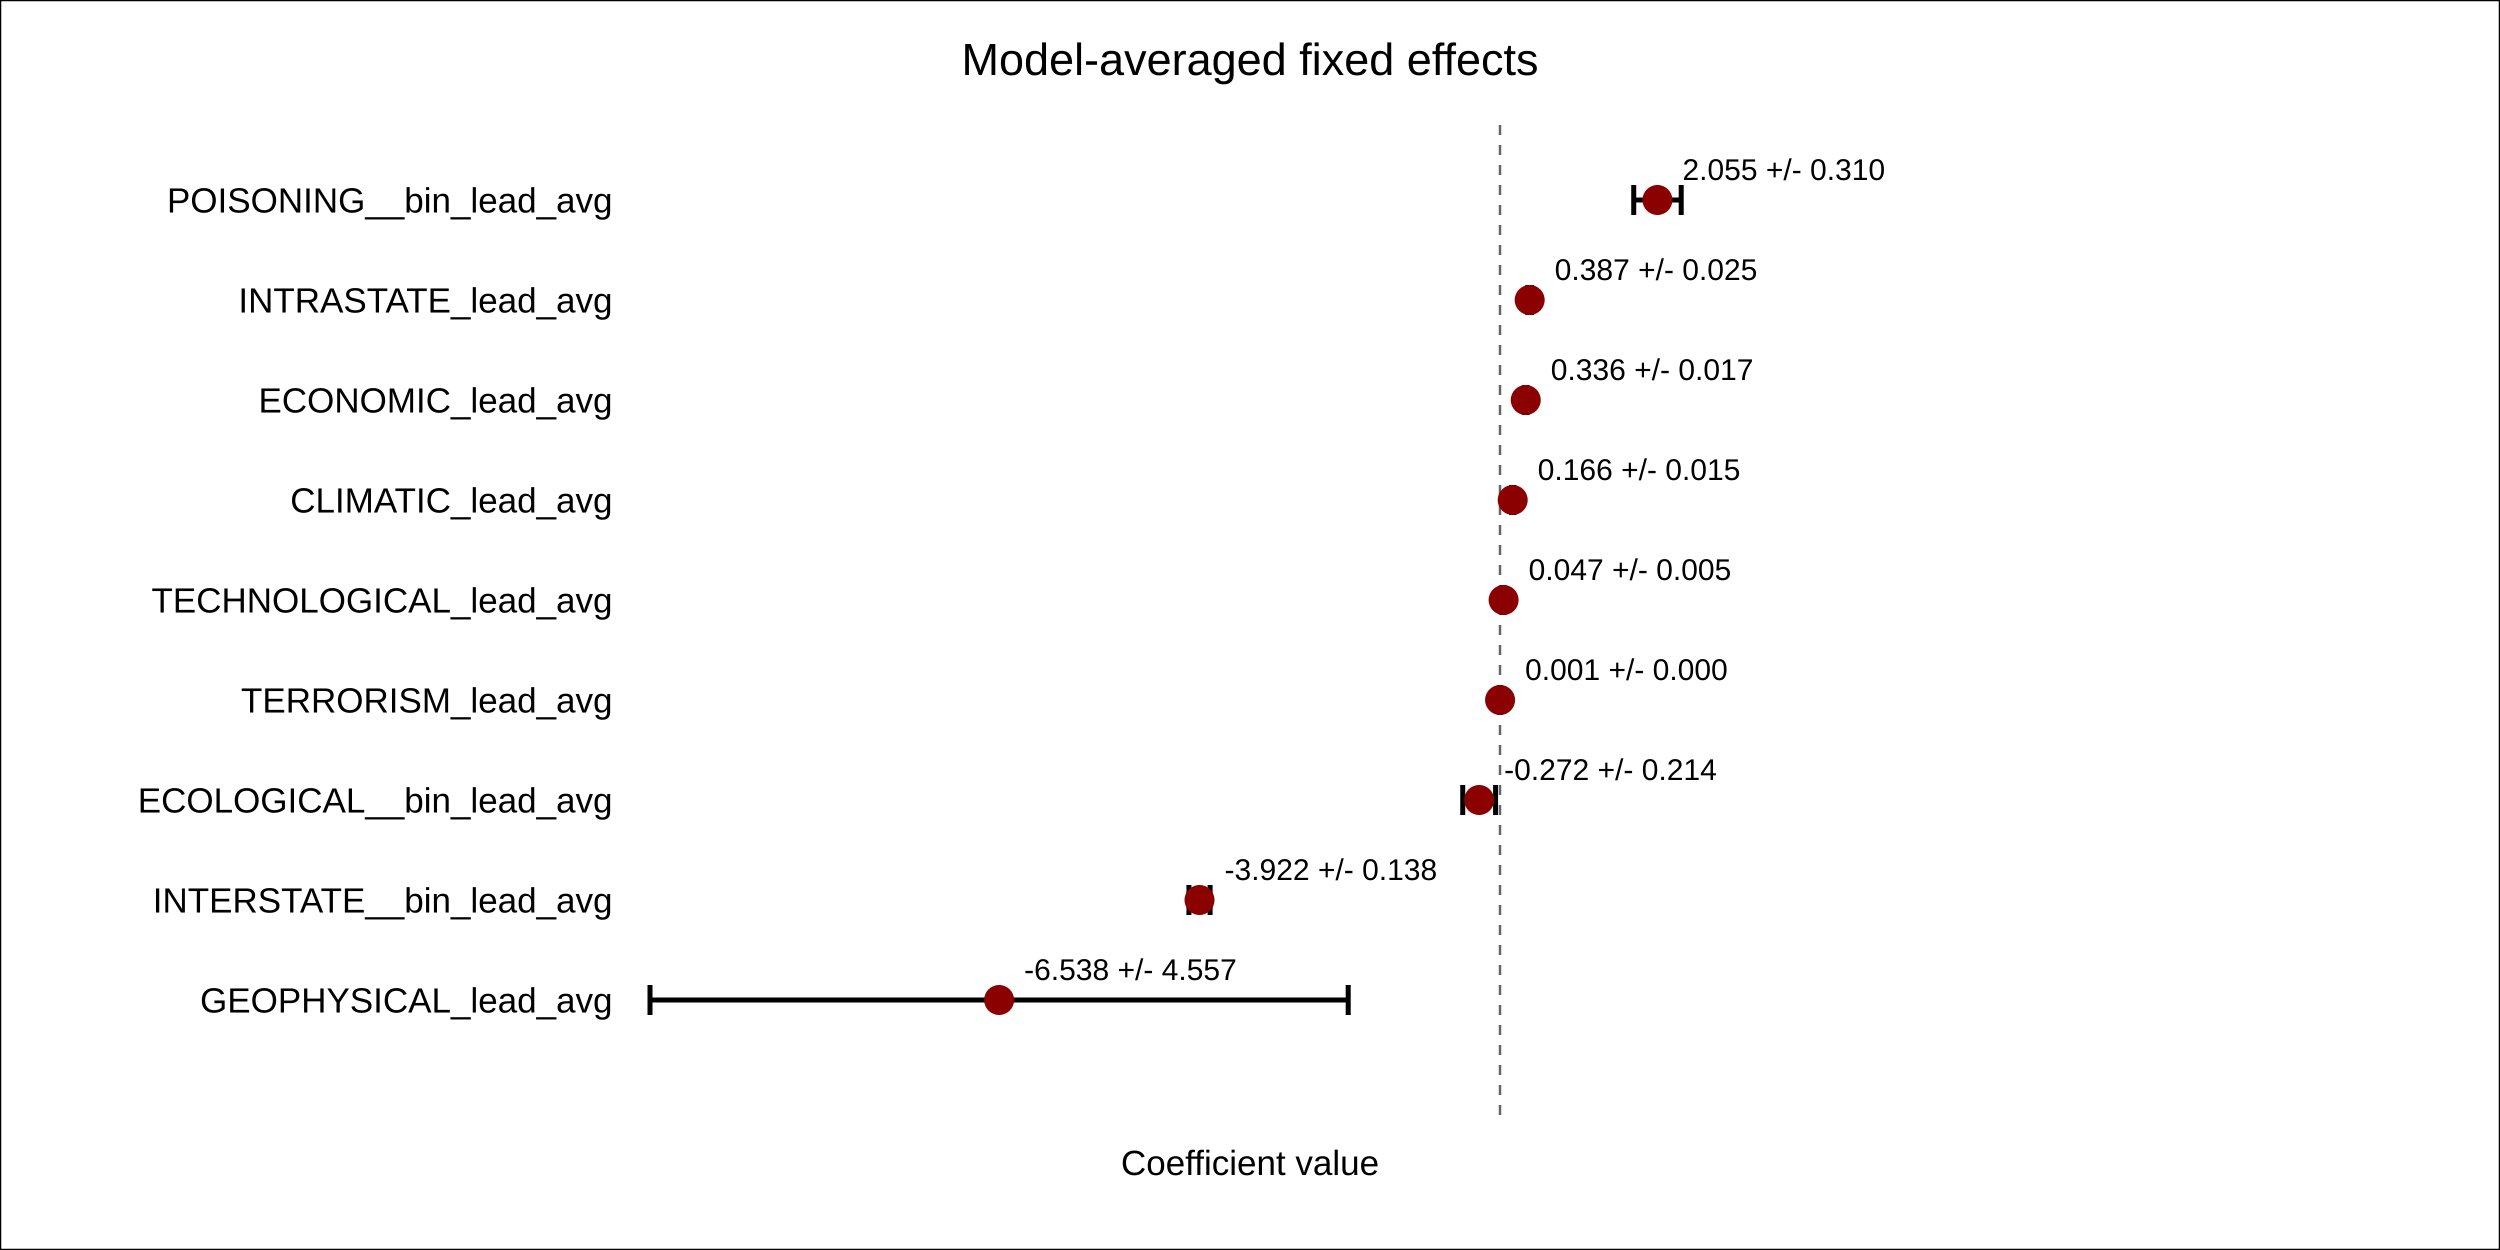
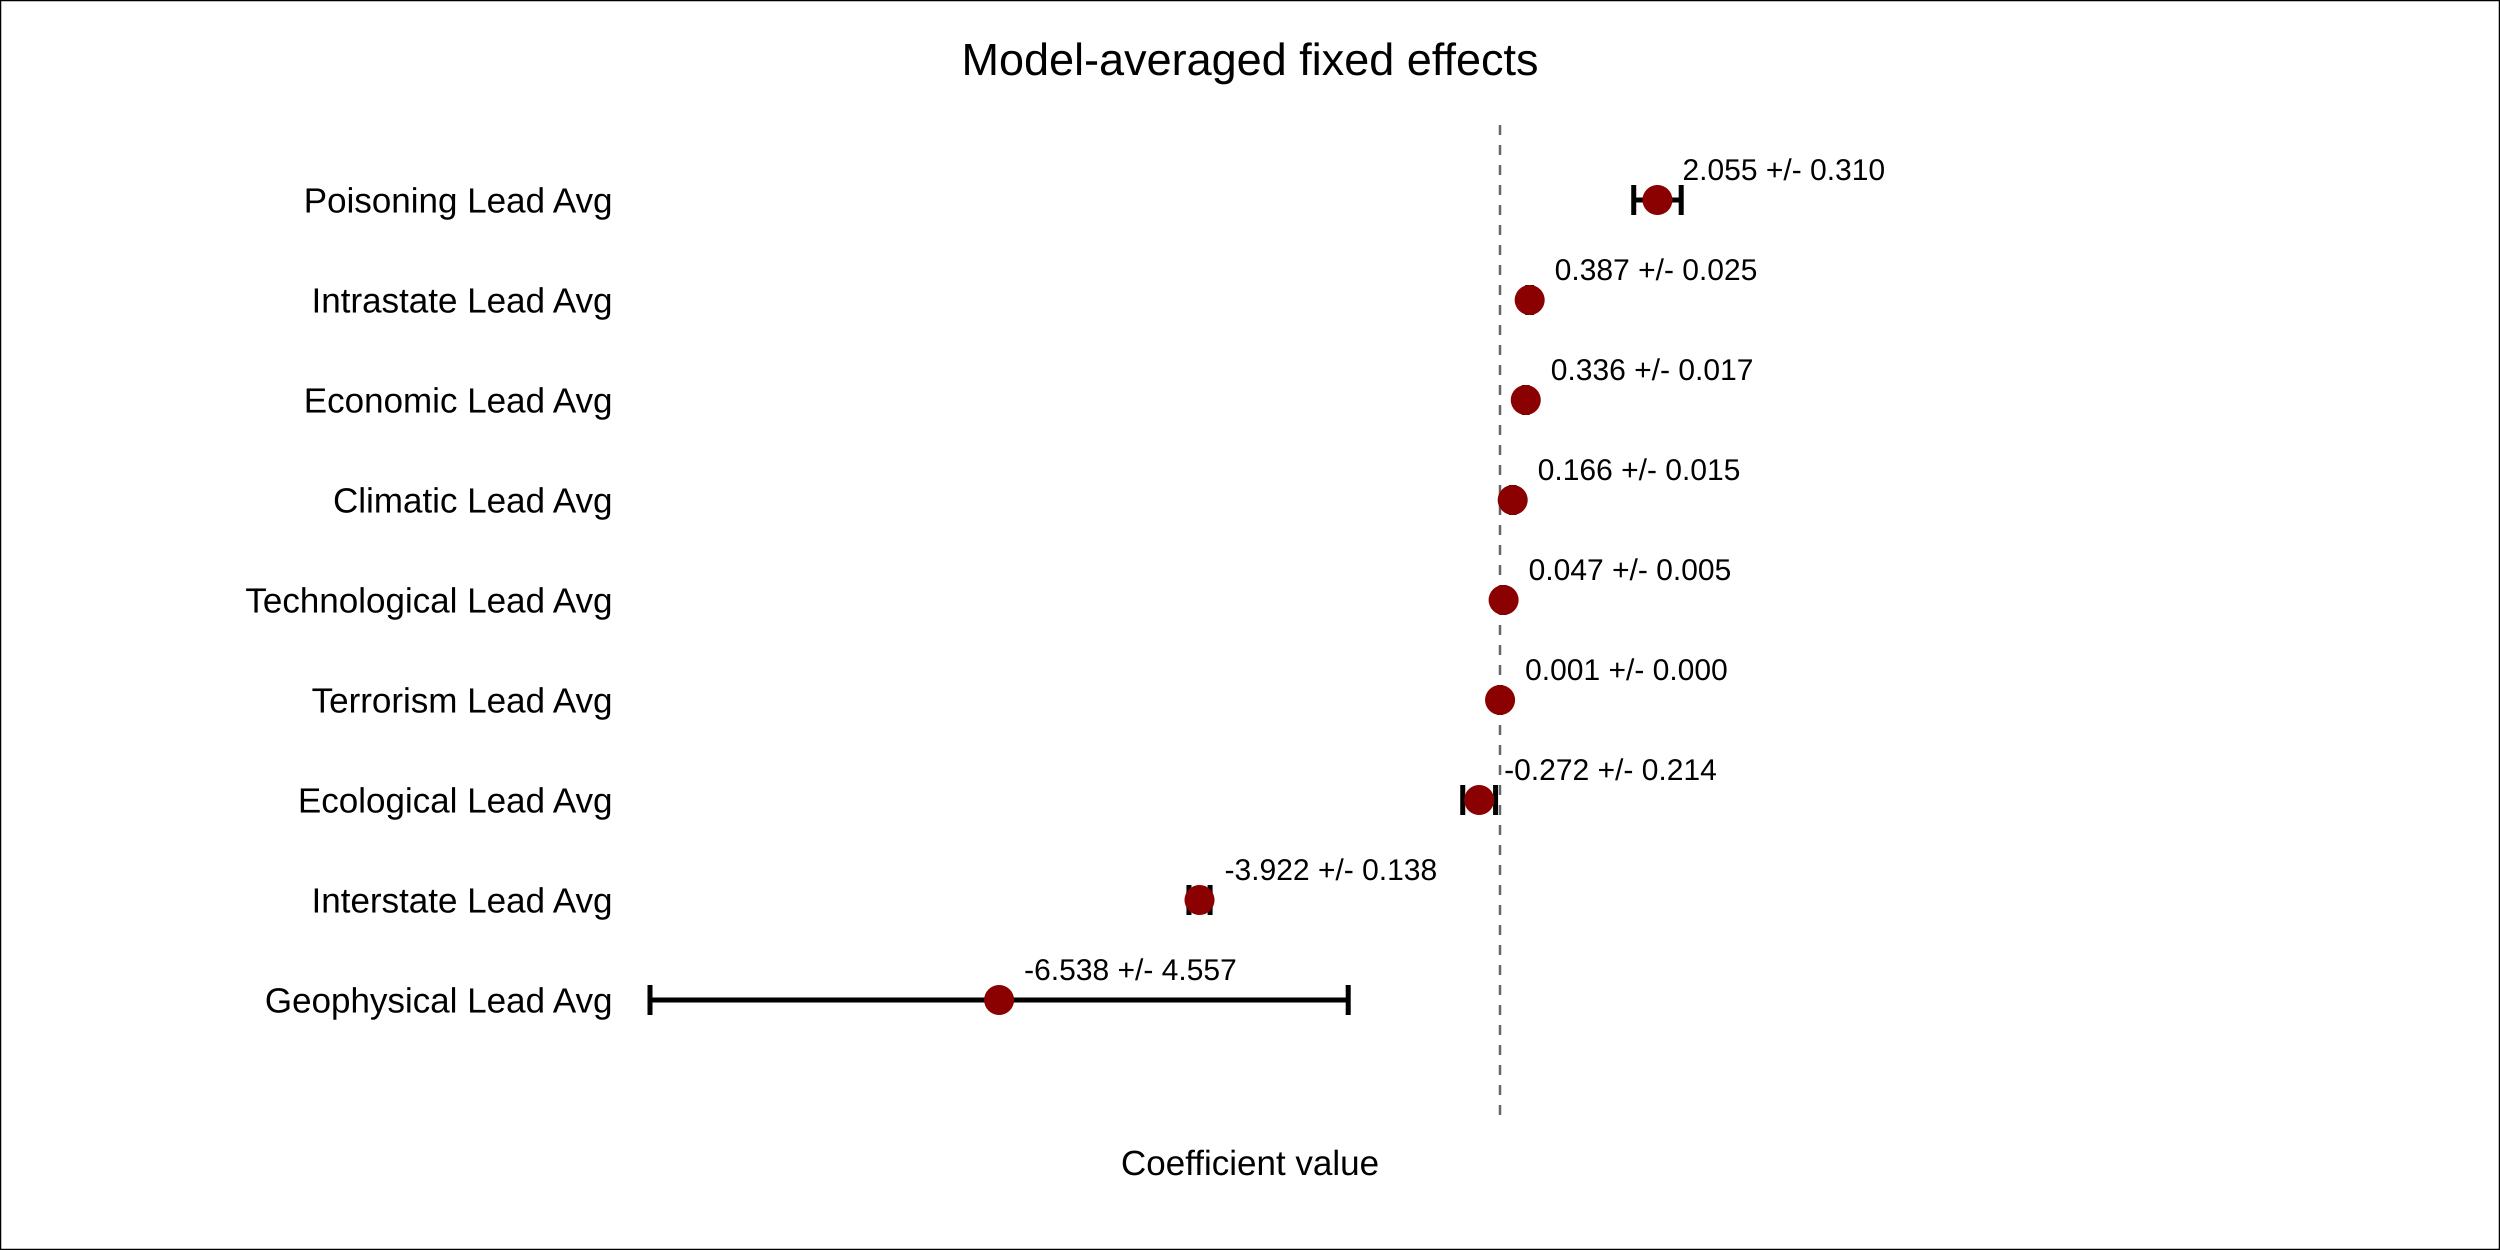
<svg xmlns="http://www.w3.org/2000/svg" width="1000" height="500">
  <style>
        text { font-family: Arial, sans-serif; }
    </style>
  <rect x="0" y="0" width="1000" height="500" fill="white" stroke="black" stroke-width="1" />
  <line x1="600.00" y1="50" x2="600.00" y2="450" stroke="#666" stroke-width="1" stroke-dasharray="4 4" />
  <text x="500.0" y="30.0" text-anchor="middle" font-size="18">Model-averaged fixed effects</text>
  <text x="500.0" y="470.0" text-anchor="middle" font-size="14">Coefficient value</text>
-   <text x="245" y="85" text-anchor="end" font-size="14">POISONING__bin_lead_avg</text>
+   <text x="245" y="85" text-anchor="end" font-size="14">Poisoning Lead Avg</text>
  <line x1="653.49" y1="80" x2="672.48" y2="80" stroke="#000" stroke-width="2" />
  <line x1="653.49" y1="74" x2="653.49" y2="86" stroke="#000" stroke-width="2" />
  <line x1="672.48" y1="74" x2="672.48" y2="86" stroke="#000" stroke-width="2" />
  <circle cx="662.98" cy="80" r="6" fill="#8b0000" />
  <text x="672.98" y="72" font-size="12">2.055 +/- 0.310</text>
-   <text x="245" y="125" text-anchor="end" font-size="14">INTRASTATE_lead_avg</text>
+   <text x="245" y="125" text-anchor="end" font-size="14">Intrastate Lead Avg</text>
  <line x1="611.11" y1="120" x2="612.63" y2="120" stroke="#000" stroke-width="2" />
  <line x1="611.11" y1="114" x2="611.11" y2="126" stroke="#000" stroke-width="2" />
  <line x1="612.63" y1="114" x2="612.63" y2="126" stroke="#000" stroke-width="2" />
  <circle cx="611.87" cy="120" r="6" fill="#8b0000" />
  <text x="621.87" y="112" font-size="12">0.387 +/- 0.025</text>
-   <text x="245" y="165" text-anchor="end" font-size="14">ECONOMIC_lead_avg</text>
+   <text x="245" y="165" text-anchor="end" font-size="14">Economic Lead Avg</text>
  <line x1="609.77" y1="160" x2="610.83" y2="160" stroke="#000" stroke-width="2" />
  <line x1="609.77" y1="154" x2="609.77" y2="166" stroke="#000" stroke-width="2" />
  <line x1="610.83" y1="154" x2="610.83" y2="166" stroke="#000" stroke-width="2" />
  <circle cx="610.30" cy="160" r="6" fill="#8b0000" />
  <text x="620.30" y="152" font-size="12">0.336 +/- 0.017</text>
-   <text x="245" y="205" text-anchor="end" font-size="14">CLIMATIC_lead_avg</text>
+   <text x="245" y="205" text-anchor="end" font-size="14">Climatic Lead Avg</text>
  <line x1="604.61" y1="200" x2="605.56" y2="200" stroke="#000" stroke-width="2" />
  <line x1="604.61" y1="194" x2="604.61" y2="206" stroke="#000" stroke-width="2" />
  <line x1="605.56" y1="194" x2="605.56" y2="206" stroke="#000" stroke-width="2" />
  <circle cx="605.08" cy="200" r="6" fill="#8b0000" />
  <text x="615.08" y="192" font-size="12">0.166 +/- 0.015</text>
-   <text x="245" y="245" text-anchor="end" font-size="14">TECHNOLOGICAL_lead_avg</text>
+   <text x="245" y="245" text-anchor="end" font-size="14">Technological Lead Avg</text>
  <line x1="601.28" y1="240" x2="601.59" y2="240" stroke="#000" stroke-width="2" />
  <line x1="601.28" y1="234" x2="601.28" y2="246" stroke="#000" stroke-width="2" />
  <line x1="601.59" y1="234" x2="601.59" y2="246" stroke="#000" stroke-width="2" />
  <circle cx="601.44" cy="240" r="6" fill="#8b0000" />
  <text x="611.44" y="232" font-size="12">0.047 +/- 0.005</text>
-   <text x="245" y="285" text-anchor="end" font-size="14">TERRORISM_lead_avg</text>
+   <text x="245" y="285" text-anchor="end" font-size="14">Terrorism Lead Avg</text>
  <line x1="600.03" y1="280" x2="600.04" y2="280" stroke="#000" stroke-width="2" />
  <line x1="600.03" y1="274" x2="600.03" y2="286" stroke="#000" stroke-width="2" />
  <line x1="600.04" y1="274" x2="600.04" y2="286" stroke="#000" stroke-width="2" />
  <circle cx="600.03" cy="280" r="6" fill="#8b0000" />
  <text x="610.03" y="272" font-size="12">0.001 +/- 0.000</text>
-   <text x="245" y="325" text-anchor="end" font-size="14">ECOLOGICAL__bin_lead_avg</text>
+   <text x="245" y="325" text-anchor="end" font-size="14">Ecological Lead Avg</text>
  <line x1="585.10" y1="320" x2="598.23" y2="320" stroke="#000" stroke-width="2" />
  <line x1="585.10" y1="314" x2="585.10" y2="326" stroke="#000" stroke-width="2" />
  <line x1="598.23" y1="314" x2="598.23" y2="326" stroke="#000" stroke-width="2" />
  <circle cx="591.66" cy="320" r="6" fill="#8b0000" />
  <text x="601.66" y="312" font-size="12">-0.272 +/- 0.214</text>
-   <text x="245" y="365" text-anchor="end" font-size="14">INTERSTATE__bin_lead_avg</text>
+   <text x="245" y="365" text-anchor="end" font-size="14">Interstate Lead Avg</text>
  <line x1="475.58" y1="360" x2="484.04" y2="360" stroke="#000" stroke-width="2" />
  <line x1="475.58" y1="354" x2="475.58" y2="366" stroke="#000" stroke-width="2" />
  <line x1="484.04" y1="354" x2="484.04" y2="366" stroke="#000" stroke-width="2" />
  <circle cx="479.81" cy="360" r="6" fill="#8b0000" />
  <text x="489.81" y="352" font-size="12">-3.922 +/- 0.138</text>
-   <text x="245" y="405" text-anchor="end" font-size="14">GEOPHYSICAL_lead_avg</text>
+   <text x="245" y="405" text-anchor="end" font-size="14">Geophysical Lead Avg</text>
  <line x1="260.00" y1="400" x2="539.28" y2="400" stroke="#000" stroke-width="2" />
  <line x1="260.00" y1="394" x2="260.00" y2="406" stroke="#000" stroke-width="2" />
  <line x1="539.28" y1="394" x2="539.28" y2="406" stroke="#000" stroke-width="2" />
  <circle cx="399.64" cy="400" r="6" fill="#8b0000" />
  <text x="409.64" y="392" font-size="12">-6.538 +/- 4.557</text>
</svg>
